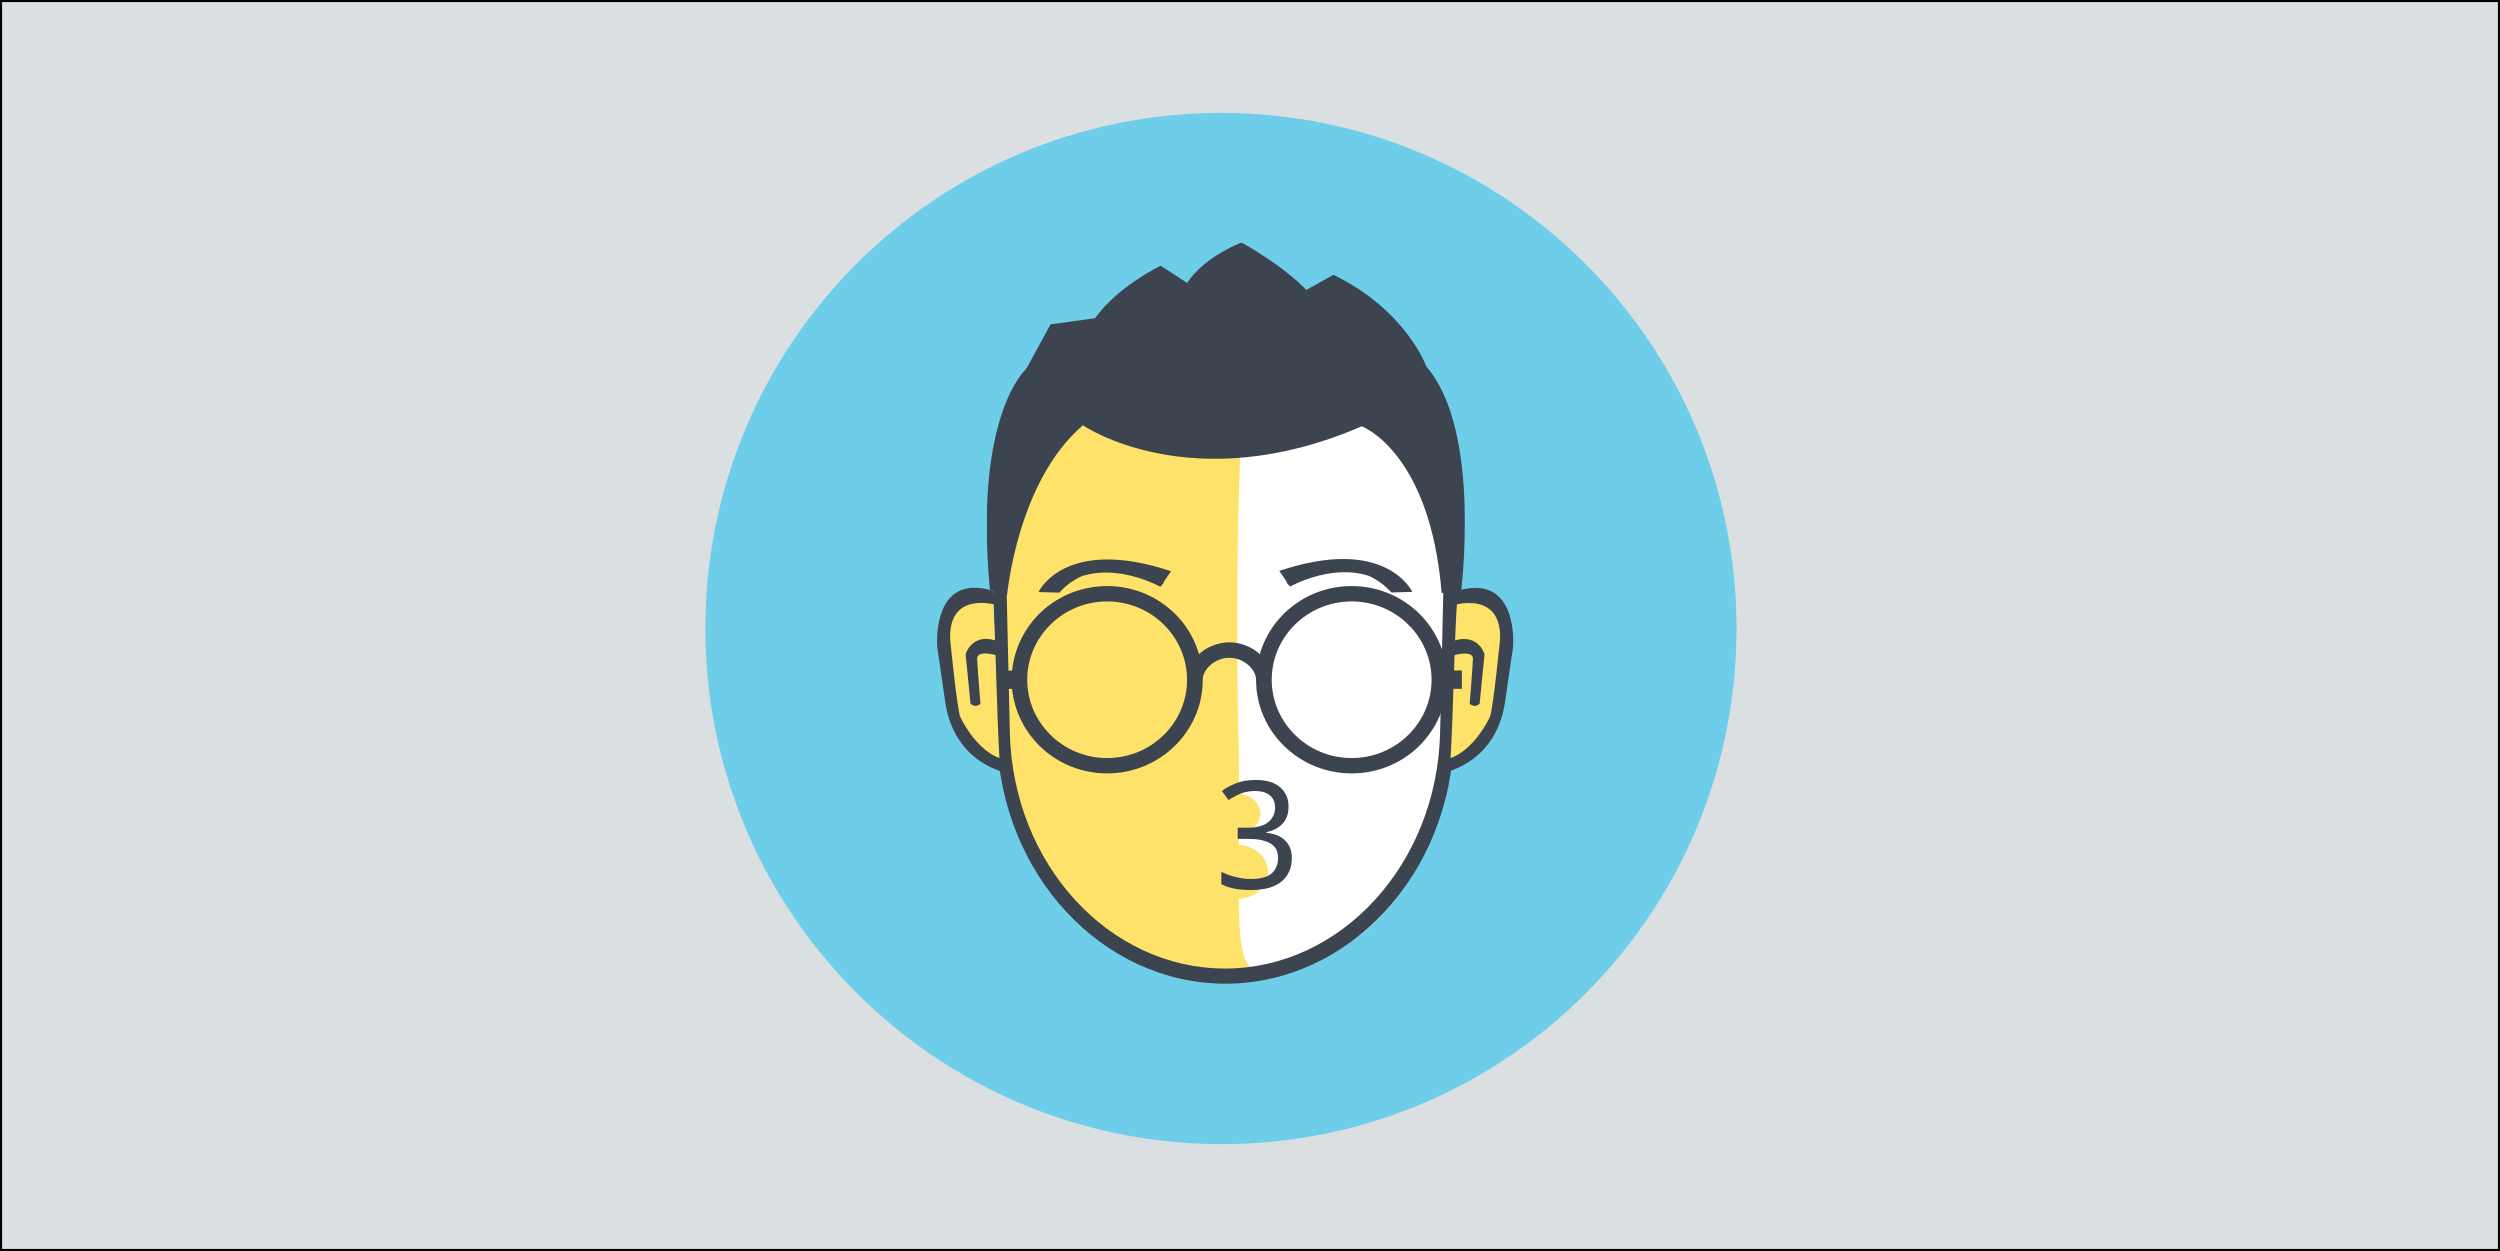
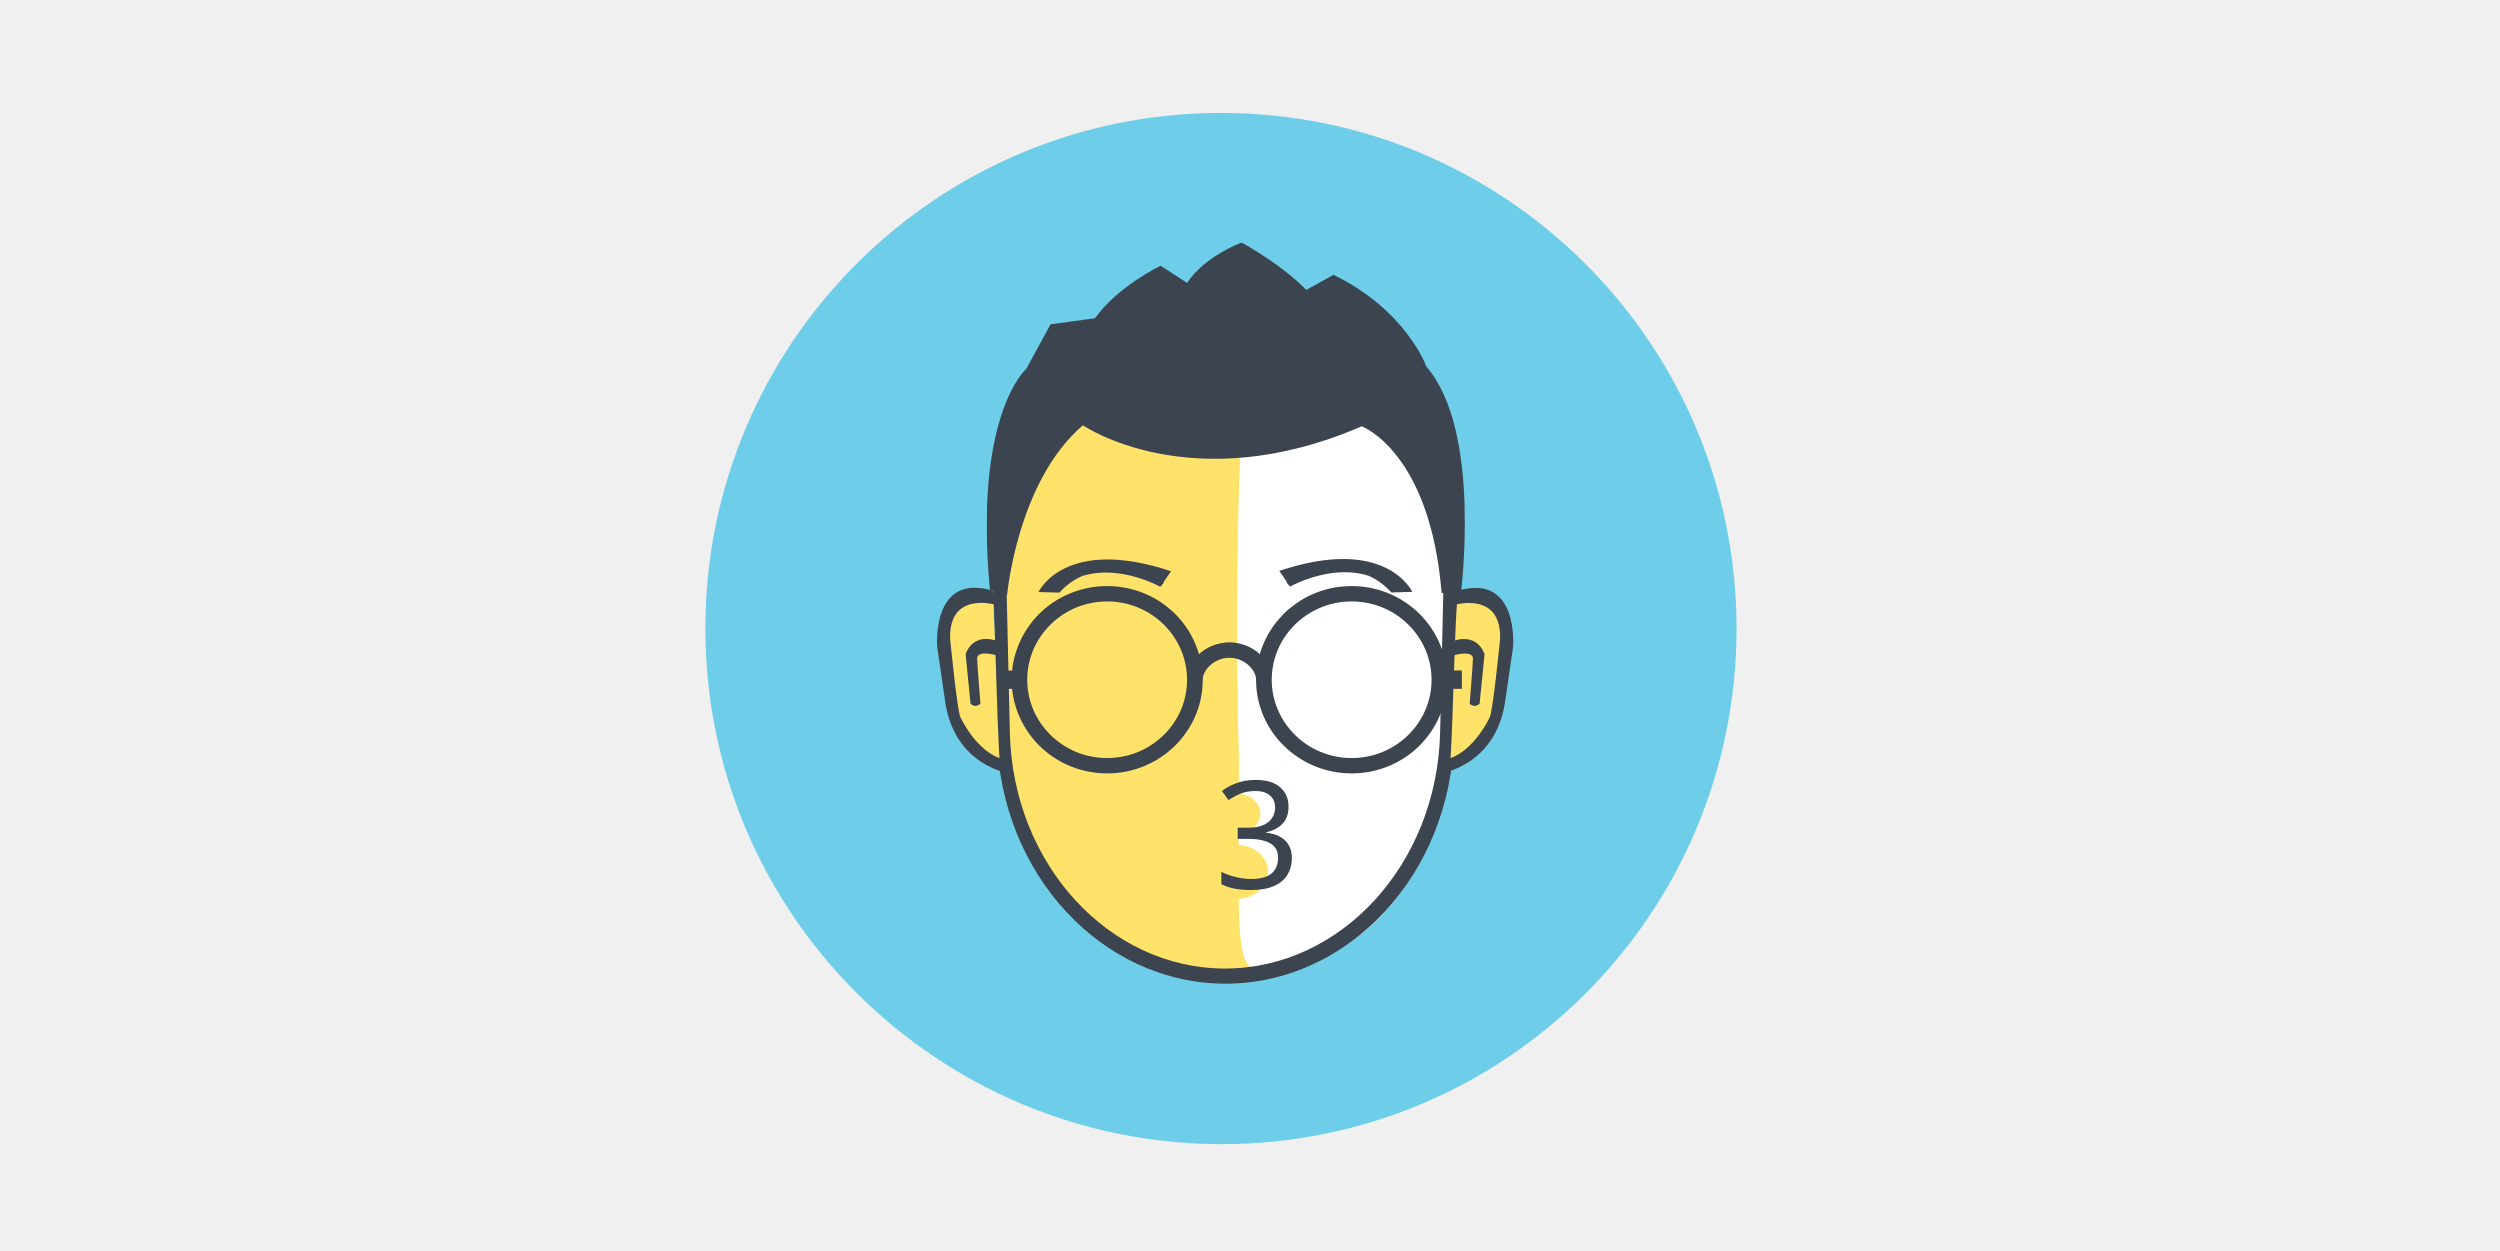
<svg xmlns="http://www.w3.org/2000/svg" version="1.1" id="Layer_1" x="0px" y="0px" width="600px" height="300.24px" viewBox="0 0 600 300.24" enable-background="new 0 0 600 300.24" xml:space="preserve">
-   <rect fill="#DADFE1" stroke="#000000" stroke-miterlimit="10" width="600" height="300.24" />
-   <path fill="#6ECEEA" d="M416.774,150.849c0,68.342-55.202,123.744-123.544,123.744S169.286,219.19,169.286,150.849  S224.688,27.104,293.03,27.104S416.774,82.507,416.774,150.849z" />
-   <path id="_x32__copy_5" fill="#FFE269" d="M294.236,78.319c30.147,0,53.944,28.173,53.168,62.024l-0.822,35.977  c-0.729,31.891-24.156,57.098-52.346,57.098c-28.189,0-51.618-25.207-52.348-57.098l-0.822-35.977  C240.292,106.493,264.088,78.319,294.236,78.319z" />
-   <path id="_x32__copy_5_1_" fill="#FFFFFF" d="M349.091,139.858l-0.718,35.978c-0.636,31.891-21.092,57.098-45.702,57.098  c-7.875,0-4.483-15.009-5.572-69.549l0,0c1.315,65.728-3.592-85.55,5.572-85.55C328.992,77.835,349.767,106.009,349.091,139.858z" />
-   <path id="_x32__line" fill="#3C444F" d="M349.828,139.227l-0.863,37.439c-0.764,33.186-25.312,59.418-54.85,59.418  c-29.538,0-54.088-26.232-54.852-59.418l-0.861-37.439c-0.812-35.226,24.123-64.543,55.713-64.543  C325.705,74.684,350.639,104.001,349.828,139.227z M293.994,78.562c-29.735,0-53.206,27.952-52.442,61.538l0.811,35.697  c0.719,31.641,23.827,56.652,51.632,56.652c27.803,0,50.913-25.012,51.631-56.652l0.811-35.697  C347.199,106.514,323.729,78.562,293.994,78.562z" />
-   <path id="Shape_11_copy" fill="#FFE269" d="M238.341,144.687c-0.007,0-0.595-0.47-1.706-0.819c-0.556-0.175-1.245-0.318-2.032-0.354  c-0.196-0.009-0.398-0.011-0.605-0.005s-0.418,0.02-0.633,0.042c-0.431,0.047-0.875,0.129-1.322,0.258  c-1.789,0.515-3.615,1.765-4.688,4.346c-0.538,1.291-0.893,2.914-0.987,4.945c-0.023,0.508-0.03,1.041-0.02,1.602  s0.038,1.146,0.084,1.762c0.093,1.229,0.26,2.568,0.51,4.029c-0.005-0.002-0.233,4.414,1.346,9.486  c1.483,4.959,5.047,11.051,11.625,12.793C239.156,170.174,239.132,157.34,238.341,144.687L238.341,144.687z" />
-   <path id="Shape_3" fill="#3C444F" d="M239.091,145.195c0,0-11.46-3.551-11.057,8.231c0,0,1.706,17.084,2.447,18.658  c0,0,4.5,9.945,11.928,10.387c7.26,0.432,0,0,0,0l0.091,3.207c0,0-13.055-1.674-15.577-16.719l-1.99-13.668  c0,0-1.545-18.087,13.444-13.489c14.603,4.48,0,0,0,0L239.091,145.195" />
-   <path id="Shape_4" fill="#3C444F" d="M235.309,168.93c0,0-0.642,0.484-1.192,0.484s-1.185-0.484-1.185-0.484l-1.183-11.918  c0,0,1.632-5.869,8.556-2.768l0.164,3.408c0,0-6.075-2.154-5.949,0.527C234.641,160.764,235.309,168.93,235.309,168.93z" />
-   <path id="Shape_11_copy_x5F_1" fill="#FFE269" d="M349.67,144.715c0.008,0,0.598-0.47,1.715-0.819  c0.557-0.174,1.25-0.317,2.041-0.354c0.197-0.009,0.4-0.011,0.607-0.005s0.42,0.02,0.637,0.043c0.432,0.046,0.877,0.128,1.326,0.257  c1.797,0.514,3.631,1.764,4.709,4.343c0.541,1.29,0.896,2.912,0.992,4.943c0.023,0.508,0.031,1.039,0.02,1.6  c-0.01,0.559-0.037,1.146-0.084,1.76c-0.094,1.229-0.262,2.566-0.514,4.027c0.006-0.002,0.234,4.41-1.35,9.479  c-1.49,4.957-5.07,11.045-11.678,12.785C348.852,170.184,348.875,157.359,349.67,144.715L349.67,144.715z" />
-   <path id="Shape_3_x5F_1" fill="#3C444F" d="M348.914,145.222c0,0,11.512-3.548,11.105,8.225c0,0-1.713,17.072-2.457,18.645  c0,0-4.521,9.941-11.98,10.381c-7.291,0.432,0,0,0,0l-0.092,3.205c0,0,13.113-1.674,15.645-16.707l2-13.658  c0,0,1.551-18.076-13.504-13.48c-14.666,4.477,0,0,0,0L348.914,145.222" />
-   <path id="Shape_4_x5F_1" fill="#3C444F" d="M352.715,168.941c0,0,0.643,0.484,1.197,0.484c0.553,0,1.189-0.484,1.189-0.484  l1.188-11.91c0,0-1.639-5.865-8.594-2.766l-0.164,3.406c0,0,6.102-2.154,5.975,0.527  C353.385,160.779,352.715,168.941,352.715,168.941z" />
+   <path fill="#6ECEEA" d="M416.774,150.849c0,68.342-55.202,123.744-123.544,123.744c-68.342,0-123.944-55.402-123.944-123.744  c0-68.341,55.402-123.745,123.744-123.745C361.372,27.104,416.774,82.507,416.774,150.849z" />
+   <path id="_x32__copy_5" fill="#FFE269" d="M294.236,78.319c30.147,0,53.944,28.173,53.168,62.024l-0.822,35.977  c-0.729,31.892-24.156,57.099-52.346,57.099c-28.189,0-51.618-25.207-52.348-57.099l-0.822-35.977  C240.292,106.493,264.088,78.319,294.236,78.319z" />
+   <path id="_x32__copy_5_1_" fill="#FFFFFF" d="M349.091,139.858l-0.718,35.978c-0.637,31.892-21.092,57.099-45.702,57.099  c-7.875,0-4.483-15.01-5.572-69.55l0,0c1.315,65.728-3.592-85.55,5.572-85.55C328.992,77.835,349.768,106.009,349.091,139.858z" />
+   <path id="_x32__line" fill="#3C444F" d="M349.828,139.227l-0.863,37.439c-0.764,33.187-25.312,59.418-54.85,59.418  c-29.538,0-54.088-26.231-54.852-59.418l-0.861-37.439c-0.812-35.226,24.123-64.543,55.713-64.543  C325.705,74.684,350.639,104.001,349.828,139.227z M293.994,78.562c-29.735,0-53.206,27.952-52.442,61.538l0.811,35.697  c0.719,31.642,23.827,56.652,51.632,56.652c27.803,0,50.913-25.013,51.631-56.652l0.812-35.697  C347.199,106.514,323.729,78.562,293.994,78.562z" />
+   <path id="Shape_11_copy" fill="#FFE269" d="M238.341,144.687c-0.007,0-0.595-0.47-1.706-0.819c-0.556-0.175-1.245-0.318-2.032-0.354  c-0.196-0.009-0.398-0.011-0.605-0.005c-0.207,0.006-0.418,0.02-0.633,0.042c-0.431,0.047-0.875,0.129-1.322,0.258  c-1.789,0.515-3.615,1.765-4.688,4.346c-0.538,1.291-0.893,2.915-0.987,4.946c-0.023,0.508-0.03,1.041-0.02,1.602  c0.01,0.561,0.038,1.146,0.084,1.762c0.093,1.229,0.26,2.568,0.51,4.029c-0.005-0.002-0.233,4.414,1.346,9.486  c1.483,4.959,5.047,11.051,11.625,12.793C239.156,170.174,239.132,157.34,238.341,144.687L238.341,144.687z" />
+   <path id="Shape_3" fill="#3C444F" d="M239.091,145.195c0,0-11.46-3.551-11.057,8.231c0,0,1.706,17.084,2.447,18.658  c0,0,4.5,9.944,11.928,10.388c7.26,0.432,0,0,0,0l0.091,3.207c0,0-13.055-1.675-15.577-16.72l-1.99-13.668  c0,0-1.545-18.087,13.444-13.489c14.603,4.48,0,0,0,0L239.091,145.195" />
+   <path id="Shape_4" fill="#3C444F" d="M235.309,168.931c0,0-0.642,0.483-1.192,0.483c-0.55,0-1.185-0.483-1.185-0.483l-1.183-11.918  c0,0,1.632-5.869,8.556-2.769l0.164,3.407c0,0-6.075-2.153-5.949,0.527C234.641,160.765,235.309,168.931,235.309,168.931z" />
+   <path id="Shape_11_copy_x5F_1" fill="#FFE269" d="M349.67,144.715c0.008,0,0.598-0.47,1.715-0.819  c0.557-0.174,1.25-0.317,2.041-0.354c0.197-0.009,0.4-0.011,0.607-0.005s0.42,0.02,0.637,0.043c0.432,0.046,0.877,0.128,1.326,0.257  c1.797,0.514,3.631,1.764,4.709,4.343c0.541,1.29,0.896,2.912,0.992,4.943c0.023,0.508,0.031,1.039,0.02,1.601  c-0.01,0.559-0.037,1.146-0.084,1.76c-0.094,1.229-0.262,2.565-0.514,4.026c0.006-0.002,0.234,4.41-1.35,9.479  c-1.49,4.957-5.07,11.045-11.679,12.785C348.852,170.185,348.875,157.358,349.67,144.715L349.67,144.715z" />
+   <path id="Shape_3_x5F_1" fill="#3C444F" d="M348.914,145.222c0,0,11.512-3.548,11.105,8.225c0,0-1.713,17.071-2.457,18.645  c0,0-4.521,9.941-11.98,10.382c-7.291,0.432,0,0,0,0l-0.092,3.205c0,0,13.113-1.675,15.645-16.707l2-13.658  c0,0,1.551-18.077-13.504-13.48c-14.666,4.477,0,0,0,0L348.914,145.222" />
+   <path id="Shape_4_x5F_1" fill="#3C444F" d="M352.715,168.94c0,0,0.643,0.484,1.197,0.484c0.553,0,1.189-0.484,1.189-0.484  l1.188-11.909c0,0-1.639-5.865-8.594-2.767l-0.164,3.406c0,0,6.102-2.154,5.975,0.527  C353.385,160.778,352.715,168.94,352.715,168.94z" />
  <path id="R_copy" fill="#3C444F" d="M309.635,140.784c0,0,14.51-8.296,24.873,0.844l2.742,0.425c0,0-3.512-12.778-29.08-4.469  l0.711,2.382 M309.449,139.965c0,0,14.76-8.479,24.492,2.23l5.014-0.144c0,0-6.254-13.649-31.922-5.037l2.416,3.518" />
  <path id="R_copy_3" fill="#3C444F" d="M278.459,140.832c0,0-14.461-8.222-24.791,0.837l-2.732,0.421c0,0,3.499-12.665,28.983-4.43  l-0.709,2.36 M278.644,140.02c0,0-14.711-8.402-24.41,2.211l-4.996-0.142c0,0,6.231-13.529,31.814-4.993l-2.408,3.487" />
  <path id="Shape_6_copy_3" fill="#3C444F" d="M240.013,142.54c0,0,1.87-29.192,19.885-42.167c0,0,26.013,17.694,66.93,0  c0,0,18.1,8.243,20.855,42.167h0.973c0,0,5.182-38.857-8.246-54.284c0,0-3.309-11.814-20.855-20.356l-6.307,3.877  c0,0-4.236-5.184-15.519-11.632c0,0-8.346,3.718-12.61,10.178l-6.79-4.362c0,0-9.488,4.343-15.035,12.117l-10.185,1.454  l-5.336,9.694c0,0-12.734,10.26-8.731,52.346L240.013,142.54z" />
  <defs>
-     <filter id="Adobe_OpacityMaskFilter" filterUnits="userSpaceOnUse" x="236.809" y="58.205" width="114.768" height="84.578">
+     <filter id="Adobe_OpacityMaskFilter" filterUnits="userSpaceOnUse" x="236.808" y="58.205" width="114.768" height="84.578">
      <feColorMatrix type="matrix" values="1 0 0 0 0  0 1 0 0 0  0 0 1 0 0  0 0 0 1 0" />
    </filter>
  </defs>
-   <mask maskUnits="userSpaceOnUse" x="236.809" y="58.205" width="114.768" height="84.578" id="_1_1_">
+   <mask maskUnits="userSpaceOnUse" x="236.808" y="58.205" width="114.768" height="84.578" id="_1_1_">
    <g id="g6704_1_" filter="url(#Adobe_OpacityMaskFilter)">
-       <path id="path6706_1_" fill="#FFFFFF" d="M147.004,12.167h290.81v290.811h-290.81V12.167z" />
-       <path id="path6708_1_" fill="#010101" d="M240.072,130.908c0,0,3.362-20.289,19.826-32.717c0,0,26.739,18.18,67.659,0.485    c0,0,15.117,7.109,20.357,32.474l0,0c0,0,3.111-26.088-8.725-42.167c0,0-2.082-10.603-19.631-19.146l-6.543,3.877    c0,0-4.225-5.184-15.509-11.632c0,0-7.61,3.961-11.874,10.421l-7.271-4.604c0,0-8.751,4.101-14.299,11.875l-9.693,1.454    l-5.089,9.208c0,0-10.57,8.074-9.451,40.714L240.072,130.908z" />
+       <path id="path6706_1_" fill="#FFFFFF" d="M147.004,12.167h290.811v290.811H147.004V12.167z" />
+       <path id="path6708_1_" fill="#010101" d="M240.072,130.908c0,0,3.362-20.289,19.826-32.717c0,0,26.739,18.18,67.659,0.485    c0,0,15.117,7.109,20.357,32.474l0,0c0,0,3.111-26.088-8.725-42.167c0,0-2.082-10.603-19.631-19.146l-6.543,3.877    c0,0-4.226-5.184-15.51-11.632c0,0-7.61,3.961-11.874,10.421l-7.271-4.604c0,0-8.751,4.101-14.299,11.875l-9.693,1.454    l-5.089,9.208c0,0-10.57,8.074-9.451,40.714L240.072,130.908z" />
    </g>
  </mask>
-   <path id="Shape_6_copy" mask="url(#_1_1_)" fill="#3C444F" d="M241.709,142.783c0,0,2.454-27.29,18.188-40.714  c0,0,26.013,17.938,66.93,0.242c0,0,16.402,6.062,19.16,39.986l4.605,0.242c0,0,5.182-39.1-8.246-54.526  c0,0-4.762-13.511-22.309-22.053l-6.539,3.635c0,0-4.225-4.941-15.509-11.39c0,0-8.821,3.234-13.086,9.694l-6.334-4.12  c0,0-10.215,4.828-15.762,12.602l-10.67,1.454l-5.819,10.663c0,0-12.735,10.987-8.732,53.073L241.709,142.783z" />
-   <path id="new_x5F_vector_x5F_shape_x5F_done_copy" opacity="0.2" fill="#3C444F" enable-background="new    " d="M294.76,71.053  c0.357,0.265,0.181,0.511,0.104,0.842c-0.116,0.495-0.253,0.985-0.33,1.479c-0.117,0.748-0.224,1.497-0.255,2.235  c-0.025,0.621-0.015,1.239-0.003,1.854c0.006,0.355,0.066,0.709,0.075,1.064c0.003,0.142,0.042,0.285,0.047,0.429  c0.008,0.04,0.017,0.079,0.025,0.118c0.006,0.181,0.053,0.354,0.058,0.536c0.03,0.164,0.06,0.328,0.089,0.492  c0.044,0.26,0.064,0.531,0.145,0.784c0.009,0.065,0.018,0.13,0.026,0.195c0.062,0.201,0.083,0.408,0.146,0.61  c0.005,0.04,0.009,0.08,0.014,0.12c0.093,0.291,0.134,0.597,0.226,0.886c0.148,0.47,0.271,0.941,0.435,1.41  c0.109,0.311,0.203,0.636,0.313,0.949c0.195,0.556,0.434,1.099,0.648,1.649c0.13,0.335,0.306,0.645,0.445,0.978  c0.396,0.944,0.905,1.872,1.393,2.796c0.157,0.299,0.33,0.574,0.504,0.865c0.111,0.187,0.227,0.396,0.33,0.587  c0.057,0.106,0.127,0.187,0.189,0.289c0.133,0.224,0.278,0.464,0.41,0.689c0.122,0.208,0.259,0.386,0.394,0.589  c0.145,0.219,0.288,0.465,0.436,0.685c0.255,0.382,0.527,0.751,0.779,1.128c0.264,0.392,0.559,0.738,0.836,1.125  c0.539,0.748,1.17,1.466,1.75,2.217c0.176,0.226,0.383,0.422,0.557,0.64c0.088,0.108,0.232,0.203,0.291,0.317  c0.023,0.046,0.037,0.118,0.055,0.171c0.027,0.084,0.02,0.188,0.02,0.278c0.004,0.144,0.01,0.289-0.014,0.438  c-0.027,0.156-0.127,0.327-0.191,0.48c-0.051,0.123-0.18,0.232-0.252,0.292c-0.061,0.051-0.086,0.098-0.148,0.146  c-0.162,0.128-0.346,0.232-0.523,0.285c-0.184,0.056-0.422-0.109-0.566-0.284c-0.254-0.305-0.572-0.585-0.816-0.891  c-0.053-0.065-0.111-0.095-0.162-0.159c-0.281-0.356-0.627-0.692-0.906-1.043c-0.062-0.08-0.133-0.125-0.193-0.205  c-0.217-0.281-0.47-0.535-0.69-0.822c-0.551-0.72-1.145-1.415-1.642-2.14c-0.116-0.169-0.241-0.303-0.355-0.474  c-0.806-1.204-1.614-2.387-2.261-3.614c-0.169-0.323-0.356-0.616-0.516-0.94c-0.452-0.92-0.873-1.839-1.26-2.767  c-0.051-0.122-0.088-0.259-0.135-0.383c-0.211-0.557-0.402-1.106-0.593-1.665c-0.191-0.563-0.301-1.151-0.479-1.716  c-0.038-0.119-0.05-0.249-0.088-0.371c-0.006-0.043-0.011-0.088-0.016-0.132c-0.042-0.132-0.047-0.273-0.087-0.402  c-0.098-0.31-0.127-0.646-0.181-0.964c-0.051-0.301-0.119-0.608-0.127-0.915c-0.013-0.056-0.023-0.112-0.035-0.167  c-0.006-0.199-0.056-0.396-0.061-0.593c-0.009-0.343-0.063-0.685-0.069-1.027c-0.009-0.426-0.024-0.853-0.022-1.279  c0.003-0.427,0.038-0.844,0.062-1.274c0.067-1.166,0.28-2.336,0.562-3.543c0.103-0.438,0.266-0.866,0.404-1.304  c0.095-0.302,0.244-0.593,0.351-0.892c0.027-0.078,0.07-0.124,0.101-0.203c0.063-0.168,0.147-0.375,0.304-0.486  c0.069-0.049,0.229-0.076,0.312-0.052C294.673,71.01,294.709,71.054,294.76,71.053z M283.388,79.407  c0.258,0.187,0.237,0.46,0.243,0.691c0.007,0.239,0.075,0.477,0.082,0.718c0.028,0.167,0.056,0.333,0.084,0.499  c0.004,0.135,0.037,0.263,0.06,0.394c0.022,0.136,0.032,0.272,0.074,0.405c0.024,0.15,0.05,0.299,0.075,0.449  c0.041,0.132,0.046,0.273,0.087,0.402c0.125,0.401,0.173,0.826,0.301,1.227c0.136,0.424,0.235,0.863,0.382,1.283  c0.193,0.551,0.382,1.105,0.592,1.653c0.106,0.28,0.234,0.542,0.349,0.821c0.088,0.213,0.171,0.445,0.271,0.654  c0.413,0.865,0.84,1.73,1.294,2.594c0.359,0.684,0.789,1.336,1.184,2.011c0.121,0.208,0.259,0.386,0.394,0.589  c0.304,0.457,0.628,0.932,0.939,1.396c0.295,0.438,0.648,0.848,0.958,1.277c0.051,0.07,0.109,0.108,0.158,0.179  c0.157,0.227,0.363,0.445,0.536,0.669c0.086,0.111,0.196,0.189,0.275,0.307c0.173,0.256,0.281,0.733,0.198,1.031  c-0.143,0.517-0.641,0.864-1.02,0.997c-0.114,0.04-0.293,0.112-0.417,0.075c-0.196-0.059-0.321-0.233-0.436-0.377  c-0.147-0.186-0.32-0.321-0.463-0.507c-0.265-0.343-0.576-0.649-0.841-0.996c-0.554-0.725-1.121-1.426-1.613-2.163  c-1.139-1.708-2.084-3.432-2.821-5.202c-0.306-0.734-0.553-1.493-0.799-2.24c-0.088-0.267-0.136-0.551-0.221-0.817  c-0.115-0.364-0.167-0.739-0.28-1.101c-0.006-0.048-0.012-0.097-0.018-0.145c-0.019-0.081-0.046-0.159-0.06-0.241  c-0.01-0.068-0.019-0.138-0.028-0.207c-0.043-0.137-0.053-0.277-0.076-0.417c-0.022-0.135-0.058-0.268-0.062-0.406  c-0.018-0.089-0.034-0.178-0.052-0.267c-0.01-0.364-0.098-0.72-0.104-1.086c-0.002-0.086-0.029-0.178-0.031-0.264  c-0.009-0.35-0.043-0.701-0.042-1.051c0.002-0.399-0.002-0.804,0.023-1.203c0.01-0.157,0.037-0.305,0.044-0.462  c0.008-0.173,0.039-0.338,0.062-0.517c0.014-0.106,0.014-0.234,0.045-0.341c0.033-0.109,0.145-0.284,0.247-0.33  c0.069-0.03,0.205-0.061,0.281-0.04C283.3,79.363,283.336,79.408,283.388,79.407z M274.697,81.218  c0.291,0.213,0.21,0.481,0.208,0.742c-0.003,0.419,0.04,0.837,0.05,1.255c0.009,0.333,0.094,0.664,0.103,0.997  c0.021,0.105,0.04,0.211,0.06,0.317c0.006,0.185,0.045,0.423,0.101,0.599c0.005,0.044,0.011,0.088,0.016,0.132  c0.018,0.102,0.039,0.202,0.07,0.302c0.007,0.057,0.015,0.113,0.021,0.169c0.075,0.238,0.098,0.493,0.174,0.728  c0.181,0.564,0.325,1.14,0.522,1.703c0.428,1.22,1.016,2.402,1.641,3.589c0.204,0.388,0.458,0.749,0.664,1.134  c0.088,0.164,0.204,0.298,0.301,0.457c0.268,0.435,0.576,0.868,0.866,1.3c0.401,0.597,0.89,1.14,1.316,1.731  c0.149,0.207,0.338,0.387,0.483,0.587c0.129,0.178,0.296,0.311,0.434,0.485c0.274,0.348,0.619,0.678,0.909,1.023  c0.168,0.199,0.367,0.361,0.529,0.554c0.181,0.216,0.408,0.388,0.587,0.596c0.045,0.039,0.091,0.079,0.136,0.118  c0.182,0.216,0.436,0.406,0.623,0.622c0.08,0.092,0.176,0.135,0.257,0.227c0.263,0.299,0.635,0.542,0.904,0.844  c0.077,0.087,0.18,0.145,0.249,0.222c0.029,0.021,0.059,0.042,0.088,0.062c0.093,0.104,0.238,0.199,0.333,0.305  c0.031,0.022,0.062,0.045,0.095,0.067c0.154,0.172,0.393,0.308,0.549,0.479c0.041,0.029,0.082,0.06,0.124,0.089  c0.198,0.22,0.514,0.377,0.716,0.6c0.091,0.068,0.181,0.137,0.271,0.205c0.045,0.049,0.14,0.091,0.191,0.147  c0.138,0.151,0.369,0.271,0.519,0.415c0.088,0.085,0.227,0.144,0.301,0.226c0.066,0.072,0.185,0.12,0.243,0.185  c0.189,0.135,0.379,0.271,0.568,0.406c0.448,0.32,0.895,0.62,1.329,0.928c0.205,0.146,0.461,0.26,0.587,0.441  c0.071,0.103,0.101,0.25,0.138,0.361c0.085,0.252,0.119,0.552,0.049,0.826c-0.021,0.083-0.065,0.14-0.097,0.228  c-0.051,0.141-0.134,0.357-0.284,0.489c-0.097,0.086-0.198,0.201-0.307,0.275c-0.166,0.114-0.348,0.054-0.55-0.03  c-0.065-0.043-0.13-0.086-0.195-0.129c-0.311-0.133-0.602-0.419-0.913-0.554c-0.061-0.025-0.123-0.091-0.173-0.112  c-0.104-0.07-0.208-0.141-0.312-0.211c-0.114-0.05-0.217-0.17-0.346-0.226c-0.107-0.047-0.218-0.134-0.324-0.209  c-0.038-0.028-0.077-0.056-0.116-0.083c-0.104-0.046-0.227-0.141-0.324-0.21c-0.141-0.101-0.281-0.201-0.422-0.302  c-0.151-0.065-0.319-0.217-0.465-0.32c-0.12-0.086-0.283-0.179-0.373-0.278c-0.083-0.06-0.166-0.118-0.248-0.177  c-0.173-0.124-0.343-0.245-0.492-0.374c-0.083-0.06-0.166-0.118-0.248-0.177c-0.12-0.133-0.327-0.232-0.445-0.362  c-0.057-0.04-0.112-0.08-0.168-0.12c-0.087-0.096-0.236-0.18-0.321-0.273c-0.049-0.035-0.098-0.07-0.146-0.104  c-0.065-0.073-0.183-0.149-0.248-0.222c-0.039-0.027-0.078-0.056-0.117-0.084c-0.228-0.252-0.561-0.442-0.783-0.69  c-0.069-0.057-0.139-0.114-0.208-0.171c-0.287-0.323-0.675-0.583-0.952-0.9c-0.075-0.087-0.161-0.125-0.234-0.211  c-0.256-0.298-0.583-0.563-0.83-0.856c-0.041-0.049-0.08-0.061-0.121-0.108c-0.116-0.14-0.267-0.284-0.379-0.425  c-0.053-0.066-0.109-0.094-0.161-0.159c-0.39-0.492-0.849-0.932-1.227-1.426c-0.67-0.875-1.368-1.729-1.897-2.63  c-0.119-0.204-0.262-0.375-0.379-0.578c-0.205-0.36-0.43-0.715-0.624-1.083c-0.303-0.576-0.586-1.156-0.861-1.736  c-0.194-0.408-0.348-0.847-0.507-1.263c-0.131-0.342-0.255-0.674-0.375-1.016c-0.118-0.336-0.203-0.686-0.312-1.025  c-0.113-0.346-0.158-0.712-0.268-1.059c-0.042-0.132-0.037-0.299-0.078-0.43c-0.103-0.324-0.127-0.676-0.183-1.009  c-0.237-1.42-0.263-2.876-0.158-4.354c0.024-0.341,0.096-0.664,0.151-1.013c0.025-0.159,0.077-0.361,0.254-0.478  c0.056-0.038,0.234-0.067,0.299-0.05C274.606,81.173,274.648,81.219,274.697,81.218z" />
-   <path fill="#3C444F" d="M347.21,160.941c-0.548-5.368-3.09-10.494-7.197-14.253c-4.26-3.88-9.788-6.028-15.616-6.028  c-10.338,0-19.255,6.687-22.044,16.352c-1.743-1.707-4.607-2.854-7.298-2.854c-2.69,0-5.554,1.147-7.298,2.854  c-2.79-9.665-11.705-16.352-22.042-16.352c-5.804,0-11.357,2.124-15.616,6.003c-4.111,3.784-6.65,8.91-7.198,14.278h-3.638v4.395  h3.638c0.547,5.369,3.087,10.494,7.198,14.254c4.259,3.881,9.788,6.027,15.616,6.027c12.652,0,22.939-10.055,22.939-22.453  c0-0.025,0-0.025,0-0.025l0,0c0-2.417,2.864-5.272,6.401-5.272c3.537,0,6.4,2.855,6.4,5.272l0,0c0,0,0,0,0,0.025  c0,12.398,10.287,22.453,22.941,22.453c5.802,0,11.356-2.123,15.616-6.027c4.107-3.76,6.649-8.91,7.197-14.279h3.637v-4.393h-3.637  V160.941z M324.396,181.932c-10.587,0-19.18-8.445-19.18-18.793c0-10.374,8.618-18.794,19.18-18.794  c10.583,0,19.178,8.445,19.178,18.794C343.574,173.512,334.979,181.932,324.396,181.932z M265.715,181.932  c-10.585,0-19.179-8.445-19.179-18.793c0-10.374,8.618-18.794,19.179-18.794c10.584,0,19.177,8.445,19.177,18.794  C284.892,173.512,276.299,181.932,265.715,181.932z" />
+   <path id="Shape_6_copy" mask="url(#_1_1_)" fill="#3C444F" d="M241.709,142.783c0,0,2.454-27.29,18.188-40.714  c0,0,26.013,17.938,66.93,0.242c0,0,16.401,6.062,19.159,39.986l4.605,0.242c0,0,5.182-39.1-8.246-54.526  c0,0-4.762-13.511-22.309-22.053l-6.539,3.635c0,0-4.225-4.941-15.509-11.39c0,0-8.821,3.234-13.086,9.694l-6.334-4.12  c0,0-10.215,4.828-15.762,12.602l-10.67,1.454l-5.819,10.663c0,0-12.735,10.987-8.732,53.073L241.709,142.783z" />
+   <path id="new_x5F_vector_x5F_shape_x5F_done_copy" opacity="0.2" fill="#3C444F" enable-background="new    " d="M294.76,71.053  c0.357,0.265,0.181,0.511,0.104,0.842c-0.116,0.495-0.253,0.985-0.33,1.479c-0.117,0.748-0.224,1.497-0.255,2.235  c-0.025,0.621-0.015,1.239-0.003,1.854c0.006,0.355,0.066,0.709,0.075,1.064c0.003,0.142,0.042,0.285,0.047,0.429  c0.008,0.04,0.017,0.079,0.025,0.118c0.006,0.181,0.053,0.354,0.058,0.536c0.03,0.164,0.06,0.328,0.089,0.492  c0.044,0.26,0.064,0.531,0.145,0.784c0.009,0.065,0.018,0.13,0.026,0.195c0.062,0.201,0.083,0.408,0.146,0.61  c0.005,0.04,0.009,0.08,0.014,0.12c0.093,0.291,0.134,0.597,0.226,0.886c0.148,0.47,0.271,0.941,0.435,1.41  c0.109,0.311,0.203,0.636,0.313,0.949c0.195,0.556,0.434,1.099,0.648,1.649c0.13,0.335,0.306,0.645,0.445,0.978  c0.396,0.944,0.905,1.872,1.393,2.796c0.157,0.299,0.33,0.574,0.504,0.865c0.111,0.188,0.227,0.396,0.33,0.587  c0.057,0.106,0.127,0.187,0.189,0.289c0.133,0.224,0.278,0.464,0.41,0.689c0.122,0.208,0.259,0.386,0.394,0.589  c0.145,0.219,0.288,0.465,0.436,0.685c0.255,0.382,0.526,0.751,0.778,1.128c0.265,0.392,0.56,0.738,0.837,1.125  c0.538,0.748,1.17,1.466,1.75,2.217c0.176,0.226,0.383,0.422,0.557,0.64c0.089,0.108,0.231,0.203,0.291,0.317  c0.022,0.046,0.037,0.118,0.056,0.171c0.026,0.084,0.02,0.188,0.02,0.278c0.004,0.144,0.01,0.289-0.014,0.438  c-0.027,0.156-0.127,0.327-0.191,0.48c-0.051,0.123-0.18,0.232-0.252,0.292c-0.061,0.051-0.086,0.098-0.148,0.146  c-0.162,0.128-0.346,0.232-0.522,0.285c-0.185,0.056-0.423-0.109-0.566-0.284c-0.254-0.305-0.571-0.585-0.815-0.891  c-0.053-0.065-0.111-0.095-0.162-0.159c-0.281-0.356-0.627-0.692-0.906-1.043c-0.062-0.08-0.133-0.125-0.193-0.205  c-0.217-0.281-0.47-0.535-0.689-0.822c-0.551-0.72-1.145-1.415-1.642-2.14c-0.116-0.169-0.241-0.303-0.355-0.474  c-0.806-1.204-1.614-2.387-2.261-3.614c-0.169-0.323-0.356-0.616-0.516-0.94c-0.452-0.92-0.873-1.839-1.26-2.767  c-0.051-0.122-0.088-0.259-0.135-0.383c-0.211-0.557-0.402-1.106-0.593-1.665c-0.191-0.563-0.301-1.151-0.479-1.716  c-0.038-0.119-0.05-0.249-0.088-0.371c-0.006-0.043-0.011-0.088-0.016-0.132c-0.042-0.132-0.047-0.273-0.087-0.402  c-0.098-0.31-0.127-0.646-0.181-0.964c-0.051-0.301-0.119-0.608-0.127-0.915c-0.013-0.056-0.023-0.112-0.035-0.167  c-0.006-0.199-0.056-0.396-0.061-0.593c-0.009-0.343-0.063-0.685-0.069-1.027c-0.009-0.426-0.024-0.853-0.022-1.279  c0.003-0.427,0.038-0.844,0.062-1.274c0.067-1.166,0.28-2.336,0.562-3.543c0.103-0.438,0.266-0.866,0.404-1.304  c0.095-0.302,0.244-0.593,0.351-0.892c0.027-0.078,0.07-0.124,0.101-0.203c0.063-0.168,0.147-0.375,0.304-0.486  c0.069-0.049,0.229-0.076,0.312-0.052C294.673,71.01,294.709,71.054,294.76,71.053z M283.388,79.407  c0.258,0.187,0.237,0.46,0.243,0.691c0.007,0.239,0.075,0.477,0.082,0.718c0.028,0.167,0.056,0.333,0.084,0.499  c0.004,0.135,0.037,0.263,0.06,0.394c0.022,0.136,0.032,0.272,0.074,0.405c0.024,0.15,0.05,0.299,0.075,0.449  c0.041,0.132,0.046,0.273,0.087,0.402c0.125,0.401,0.173,0.826,0.301,1.227c0.136,0.424,0.235,0.863,0.382,1.283  c0.193,0.551,0.382,1.105,0.592,1.653c0.106,0.28,0.234,0.542,0.349,0.821c0.088,0.213,0.171,0.445,0.271,0.654  c0.413,0.865,0.84,1.73,1.294,2.594c0.359,0.684,0.789,1.336,1.184,2.011c0.121,0.208,0.259,0.386,0.394,0.589  c0.304,0.457,0.628,0.932,0.939,1.396c0.295,0.438,0.648,0.848,0.958,1.277c0.051,0.07,0.109,0.108,0.158,0.179  c0.157,0.227,0.363,0.445,0.536,0.669c0.086,0.111,0.196,0.189,0.275,0.307c0.173,0.256,0.281,0.733,0.198,1.031  c-0.143,0.517-0.641,0.864-1.02,0.997c-0.114,0.04-0.293,0.112-0.417,0.075c-0.196-0.059-0.321-0.233-0.436-0.377  c-0.147-0.186-0.32-0.321-0.463-0.507c-0.265-0.343-0.576-0.649-0.841-0.996c-0.554-0.725-1.121-1.426-1.613-2.163  c-1.139-1.708-2.084-3.432-2.821-5.202c-0.306-0.734-0.553-1.493-0.799-2.24c-0.088-0.267-0.136-0.551-0.221-0.817  c-0.115-0.364-0.167-0.739-0.28-1.101c-0.006-0.048-0.012-0.097-0.018-0.145c-0.019-0.081-0.046-0.159-0.06-0.241  c-0.01-0.068-0.019-0.138-0.028-0.207c-0.043-0.137-0.053-0.277-0.076-0.417c-0.022-0.135-0.058-0.268-0.062-0.406  c-0.018-0.089-0.034-0.178-0.052-0.267c-0.01-0.364-0.098-0.72-0.104-1.086c-0.002-0.086-0.029-0.178-0.031-0.264  c-0.009-0.35-0.043-0.701-0.042-1.051c0.002-0.399-0.002-0.804,0.023-1.203c0.01-0.157,0.037-0.305,0.044-0.462  c0.008-0.173,0.039-0.338,0.062-0.517c0.014-0.106,0.014-0.234,0.045-0.341c0.033-0.109,0.145-0.284,0.247-0.33  c0.069-0.03,0.205-0.061,0.281-0.04C283.3,79.363,283.336,79.408,283.388,79.407z M274.697,81.218  c0.291,0.213,0.21,0.481,0.208,0.742c-0.003,0.419,0.04,0.837,0.05,1.255c0.009,0.333,0.094,0.664,0.103,0.997  c0.021,0.105,0.04,0.211,0.06,0.317c0.006,0.185,0.045,0.423,0.101,0.599c0.005,0.044,0.011,0.088,0.016,0.132  c0.018,0.102,0.039,0.202,0.07,0.302c0.007,0.057,0.015,0.113,0.021,0.169c0.075,0.238,0.098,0.493,0.174,0.728  c0.181,0.564,0.325,1.14,0.522,1.703c0.428,1.22,1.016,2.402,1.641,3.589c0.204,0.388,0.458,0.749,0.664,1.134  c0.088,0.164,0.204,0.298,0.301,0.457c0.268,0.435,0.576,0.868,0.866,1.3c0.401,0.597,0.89,1.14,1.316,1.731  c0.149,0.207,0.338,0.387,0.483,0.587c0.129,0.178,0.296,0.311,0.434,0.485c0.274,0.348,0.619,0.678,0.909,1.023  c0.168,0.199,0.367,0.361,0.529,0.554c0.181,0.216,0.408,0.388,0.587,0.596c0.045,0.039,0.091,0.079,0.136,0.118  c0.182,0.216,0.436,0.406,0.623,0.622c0.08,0.092,0.176,0.135,0.257,0.227c0.263,0.299,0.635,0.542,0.904,0.844  c0.077,0.087,0.18,0.145,0.249,0.222c0.029,0.021,0.059,0.042,0.088,0.062c0.093,0.104,0.238,0.199,0.333,0.305  c0.031,0.022,0.062,0.045,0.095,0.067c0.154,0.172,0.393,0.308,0.549,0.479c0.041,0.029,0.082,0.06,0.124,0.089  c0.198,0.22,0.514,0.377,0.716,0.6c0.091,0.068,0.181,0.137,0.271,0.205c0.045,0.049,0.14,0.091,0.191,0.147  c0.138,0.151,0.369,0.271,0.519,0.415c0.088,0.085,0.227,0.144,0.301,0.226c0.066,0.072,0.185,0.12,0.243,0.185  c0.189,0.135,0.379,0.271,0.568,0.406c0.448,0.32,0.895,0.62,1.329,0.928c0.205,0.146,0.461,0.26,0.587,0.441  c0.071,0.103,0.101,0.25,0.138,0.361c0.085,0.252,0.119,0.552,0.049,0.826c-0.021,0.083-0.065,0.14-0.097,0.228  c-0.051,0.141-0.134,0.357-0.284,0.489c-0.097,0.086-0.198,0.201-0.307,0.275c-0.166,0.114-0.348,0.054-0.55-0.03  c-0.065-0.043-0.13-0.086-0.195-0.129c-0.311-0.133-0.602-0.419-0.913-0.554c-0.061-0.025-0.123-0.091-0.173-0.112  c-0.104-0.07-0.208-0.141-0.312-0.211c-0.114-0.05-0.217-0.17-0.346-0.226c-0.107-0.047-0.218-0.134-0.324-0.209  c-0.038-0.028-0.077-0.056-0.116-0.083c-0.104-0.046-0.227-0.141-0.324-0.21c-0.141-0.101-0.281-0.201-0.422-0.302  c-0.151-0.065-0.319-0.217-0.465-0.32c-0.12-0.086-0.283-0.179-0.373-0.278c-0.083-0.06-0.166-0.118-0.248-0.177  c-0.173-0.124-0.343-0.245-0.492-0.374c-0.083-0.06-0.166-0.118-0.248-0.177c-0.12-0.133-0.327-0.232-0.445-0.362  c-0.057-0.04-0.112-0.08-0.168-0.12c-0.087-0.096-0.236-0.18-0.321-0.273c-0.049-0.035-0.098-0.07-0.146-0.104  c-0.065-0.073-0.183-0.149-0.248-0.222c-0.039-0.027-0.078-0.056-0.117-0.084c-0.228-0.252-0.561-0.442-0.783-0.69  c-0.069-0.057-0.139-0.114-0.208-0.171c-0.287-0.323-0.675-0.583-0.952-0.9c-0.075-0.087-0.161-0.125-0.234-0.211  c-0.256-0.298-0.583-0.563-0.83-0.856c-0.041-0.049-0.08-0.061-0.121-0.108c-0.116-0.14-0.267-0.284-0.379-0.425  c-0.053-0.066-0.109-0.094-0.161-0.159c-0.39-0.492-0.849-0.932-1.227-1.426c-0.67-0.875-1.368-1.729-1.897-2.63  c-0.119-0.204-0.262-0.375-0.379-0.578c-0.205-0.36-0.43-0.715-0.624-1.083c-0.303-0.576-0.586-1.156-0.861-1.736  c-0.194-0.408-0.348-0.847-0.507-1.263c-0.131-0.342-0.255-0.674-0.375-1.016c-0.118-0.336-0.203-0.686-0.312-1.025  c-0.113-0.346-0.158-0.712-0.268-1.059c-0.042-0.132-0.037-0.299-0.078-0.43c-0.103-0.324-0.127-0.676-0.183-1.009  c-0.237-1.42-0.263-2.876-0.158-4.354c0.024-0.341,0.096-0.664,0.151-1.013c0.025-0.159,0.077-0.361,0.254-0.478  c0.056-0.038,0.234-0.067,0.299-0.05C274.606,81.173,274.648,81.219,274.697,81.218z" />
+   <path fill="#3C444F" d="M347.21,160.94c-0.548-5.367-3.09-10.494-7.196-14.252c-4.261-3.88-9.789-6.028-15.617-6.028  c-10.338,0-19.254,6.687-22.043,16.353c-1.744-1.707-4.607-2.854-7.298-2.854c-2.69,0-5.554,1.147-7.298,2.854  c-2.79-9.666-11.705-16.353-22.042-16.353c-5.804,0-11.357,2.124-15.616,6.003c-4.111,3.784-6.65,8.91-7.198,14.277h-3.638v4.396  h3.638c0.547,5.369,3.087,10.494,7.198,14.254c4.259,3.882,9.788,6.027,15.616,6.027c12.652,0,22.939-10.056,22.939-22.453  c0-0.024,0-0.024,0-0.024l0,0c0-2.418,2.864-5.272,6.401-5.272c3.537,0,6.4,2.854,6.4,5.272l0,0c0,0,0,0,0,0.024  c0,12.397,10.287,22.453,22.941,22.453c5.802,0,11.355-2.123,15.615-6.027c4.107-3.76,6.649-8.909,7.197-14.278h3.637v-4.394h-3.637  L347.21,160.94L347.21,160.94z M324.396,181.933c-10.588,0-19.181-8.445-19.181-18.793c0-10.375,8.618-18.794,19.181-18.794  c10.582,0,19.178,8.445,19.178,18.794C343.574,173.513,334.979,181.933,324.396,181.933z M265.715,181.933  c-10.585,0-19.179-8.445-19.179-18.793c0-10.375,8.618-18.794,19.179-18.794c10.584,0,19.177,8.445,19.177,18.794  C284.892,173.513,276.299,181.933,265.715,181.933z" />
  <ellipse fill="#FFE269" cx="297" cy="195.25" rx="5.5" ry="4.75" />
  <ellipse fill="#FFE269" cx="296.802" cy="209.25" rx="7.526" ry="6.5" />
  <text transform="matrix(1 0 0 1 291.5 213.25)" fill="#3C444F" font-family="'Seravek'" font-size="36">3</text>
</svg>
